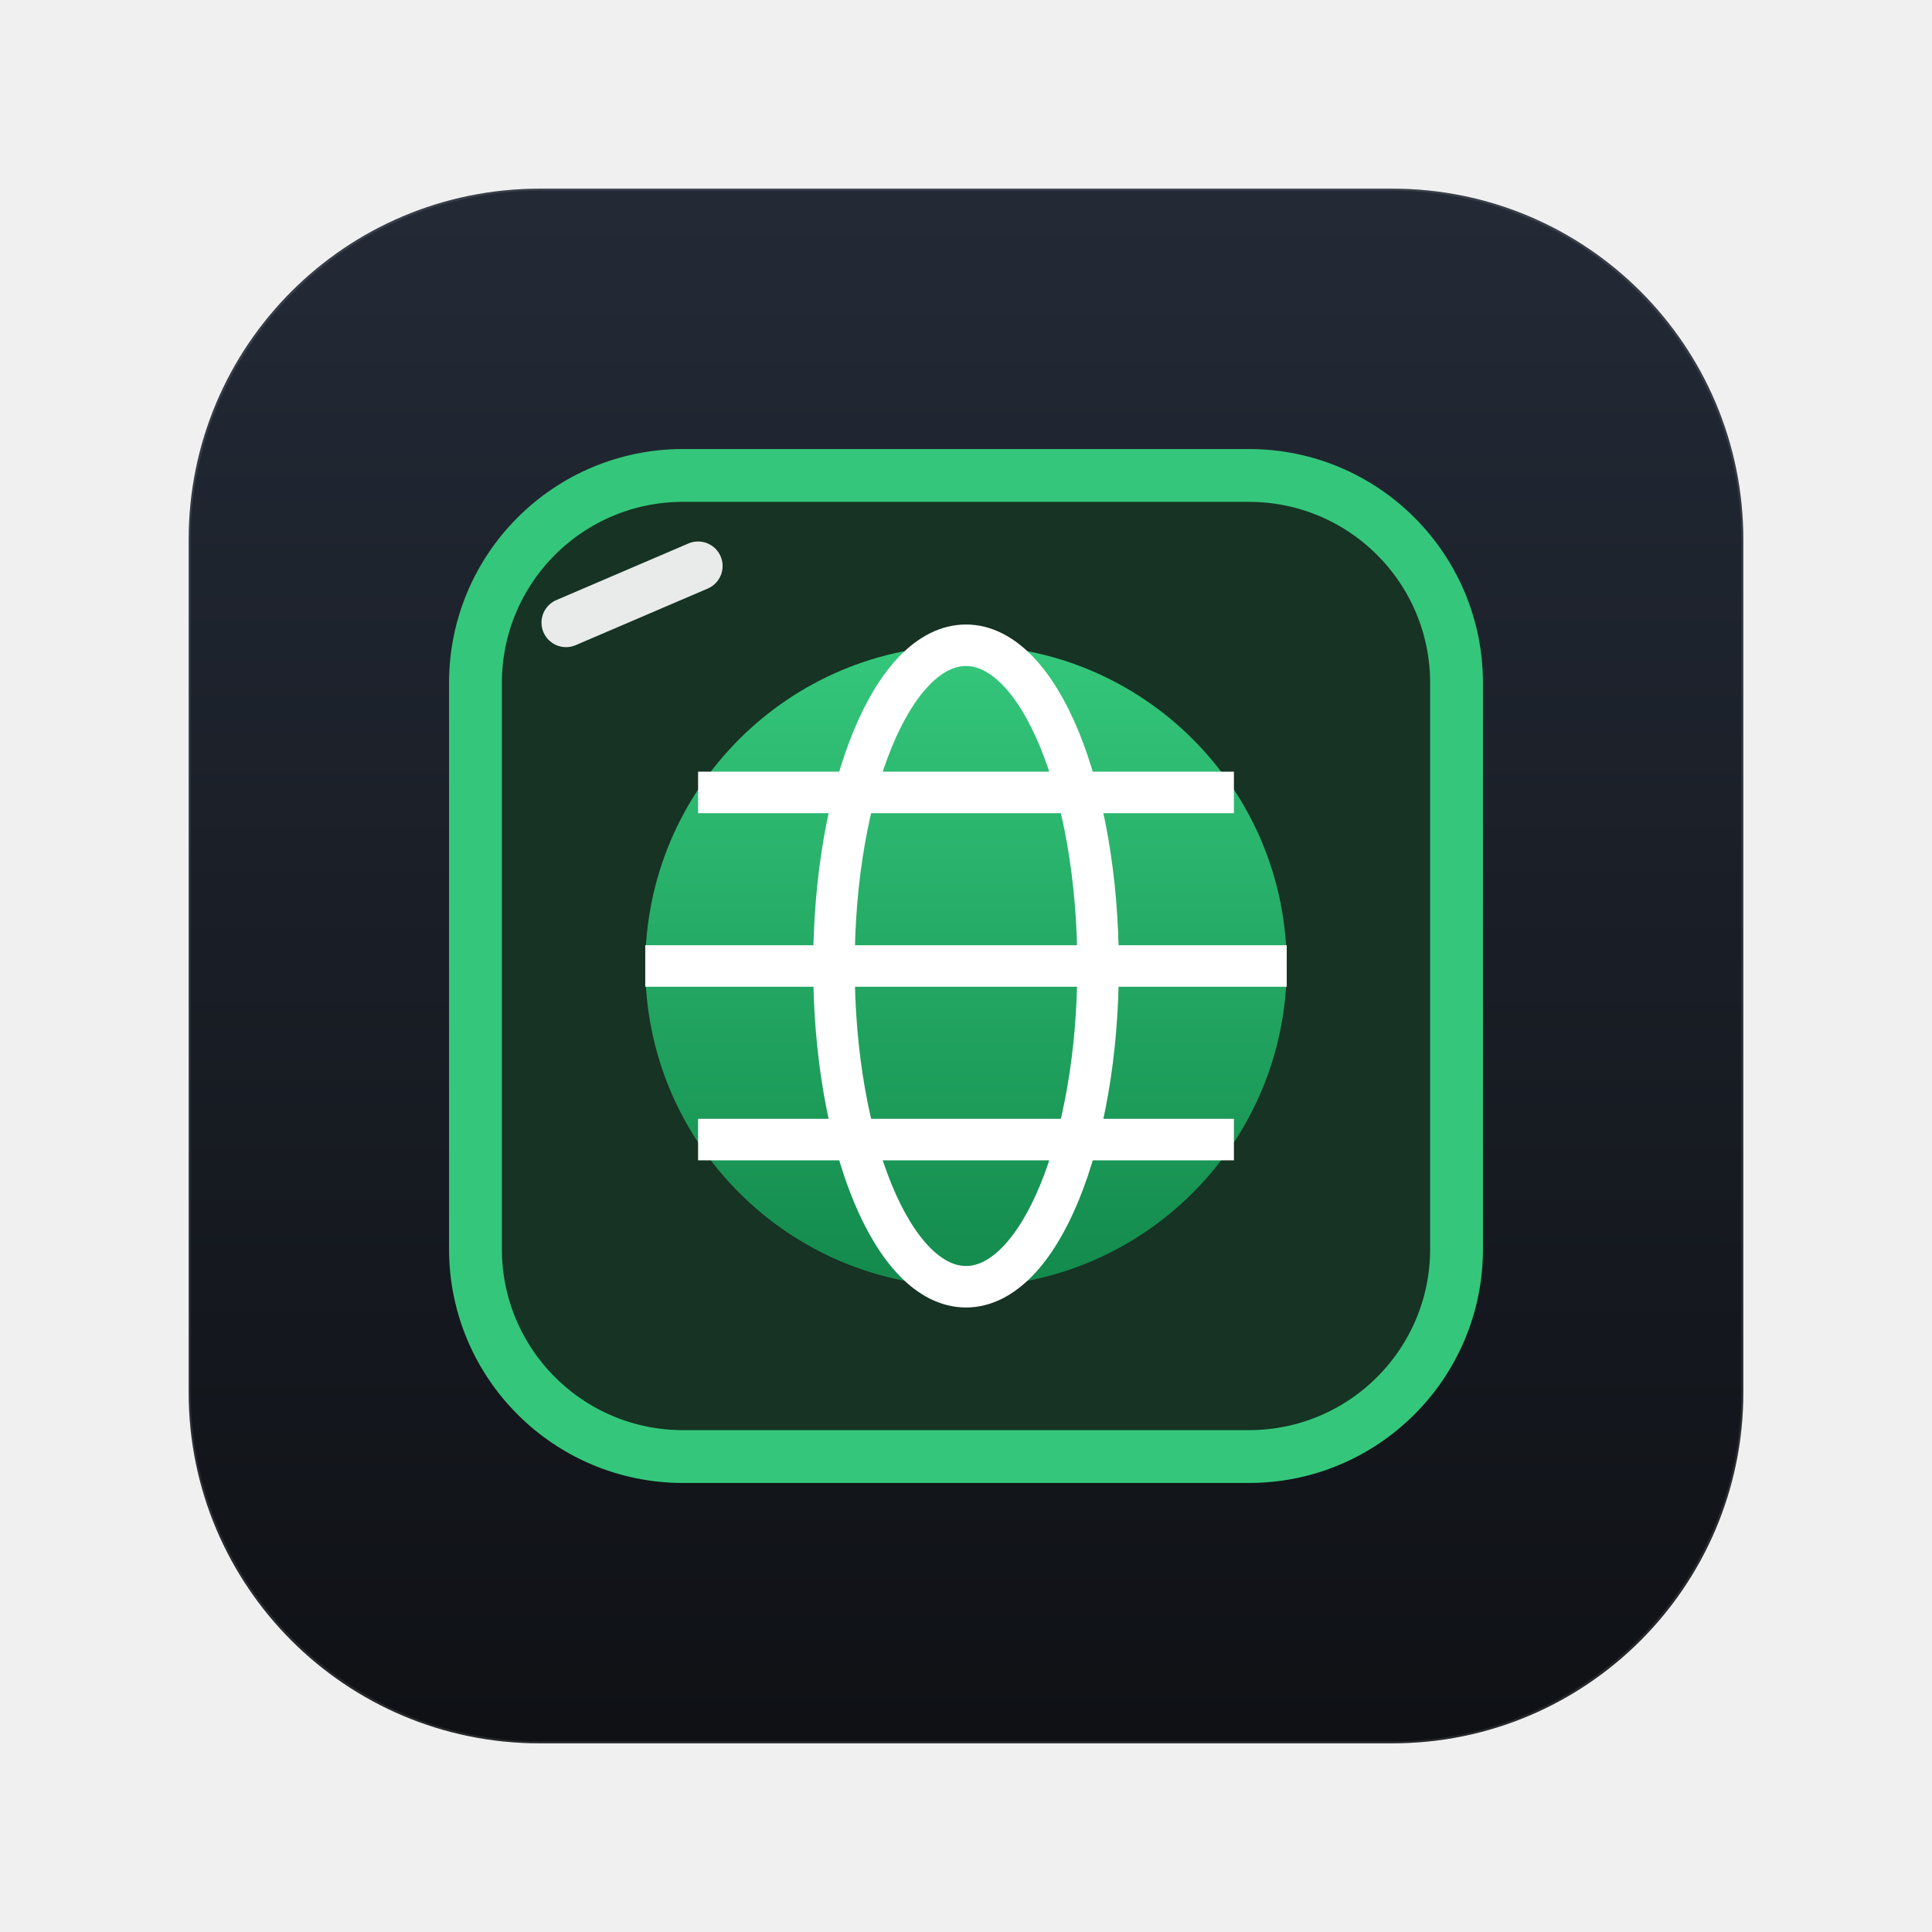
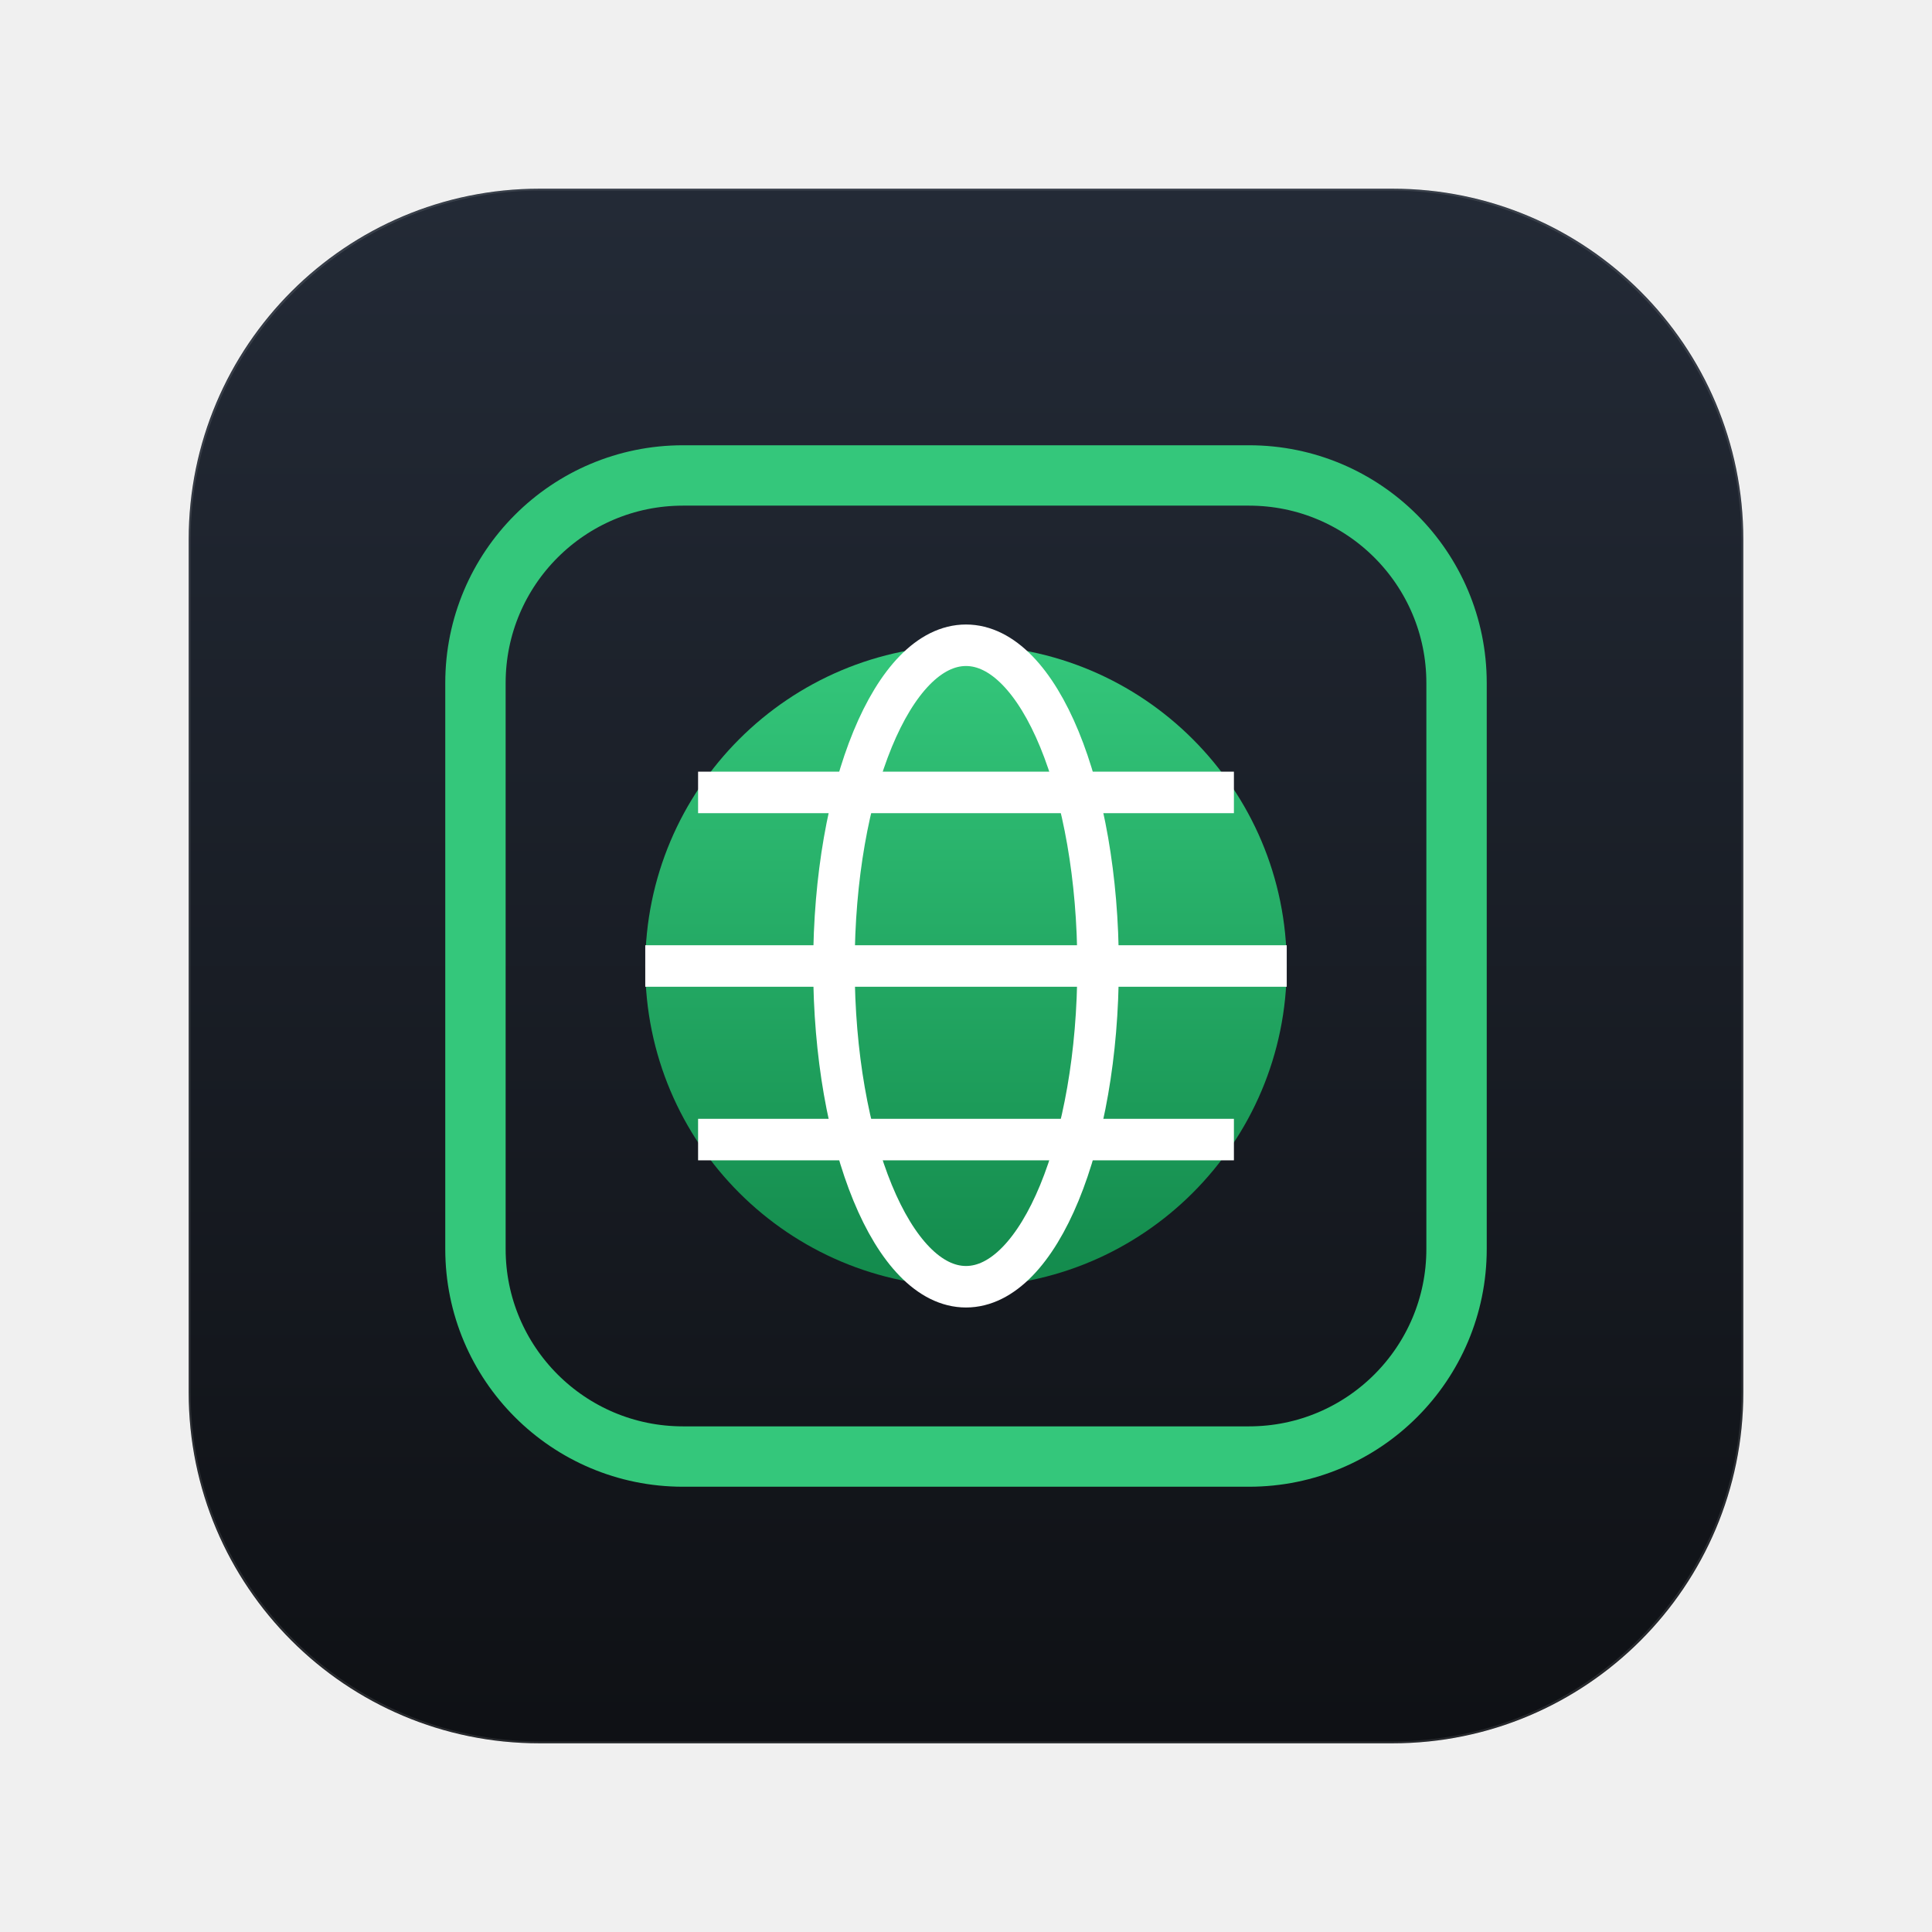
<svg xmlns="http://www.w3.org/2000/svg" viewBox="0 0 1024 1024" width="1024" height="1024">
  <defs>
    <linearGradient id="bg" x1="0" y1="0" x2="0" y2="1">
      <stop offset="0" stop-color="#232a36" />
      <stop offset="1" stop-color="#0f1115" />
    </linearGradient>
    <linearGradient id="gr" x1="0" y1="0" x2="0" y2="1">
      <stop offset="0" stop-color="#34c77b" />
      <stop offset="1" stop-color="#138a4c" />
    </linearGradient>
  </defs>
  <g id="hintergrund">
    <rect x="100" y="100" width="824" height="824" rx="186" fill="url(#bg)" />
    <rect x="100.5" y="100.5" width="823" height="823" rx="186" fill="none" stroke="#ffffff1a" />
  </g>
  <g id="ebene-glas">
-     <rect x="252" y="252" width="520" height="520" rx="110" fill="#163323" stroke="#34c77b" stroke-width="28" />
-     <path d="M300 330 L370 300" stroke="#fff" stroke-width="26" stroke-linecap="round" opacity=".9" />
+     <rect x="252" y="252" width="520" height="520" rx="110" fill="none" stroke="#34c77b" stroke-width="32" />
  </g>
  <g id="ebene-globus">
    <circle cx="512" cy="512" r="170" fill="url(#gr)" />
    <ellipse cx="512" cy="512" rx="70" ry="170" fill="none" stroke="#fff" stroke-width="22" />
    <path d="M342 512 H682 M370 420 H654 M370 604 H654" stroke="#fff" stroke-width="22" fill="none" />
  </g>
</svg>
